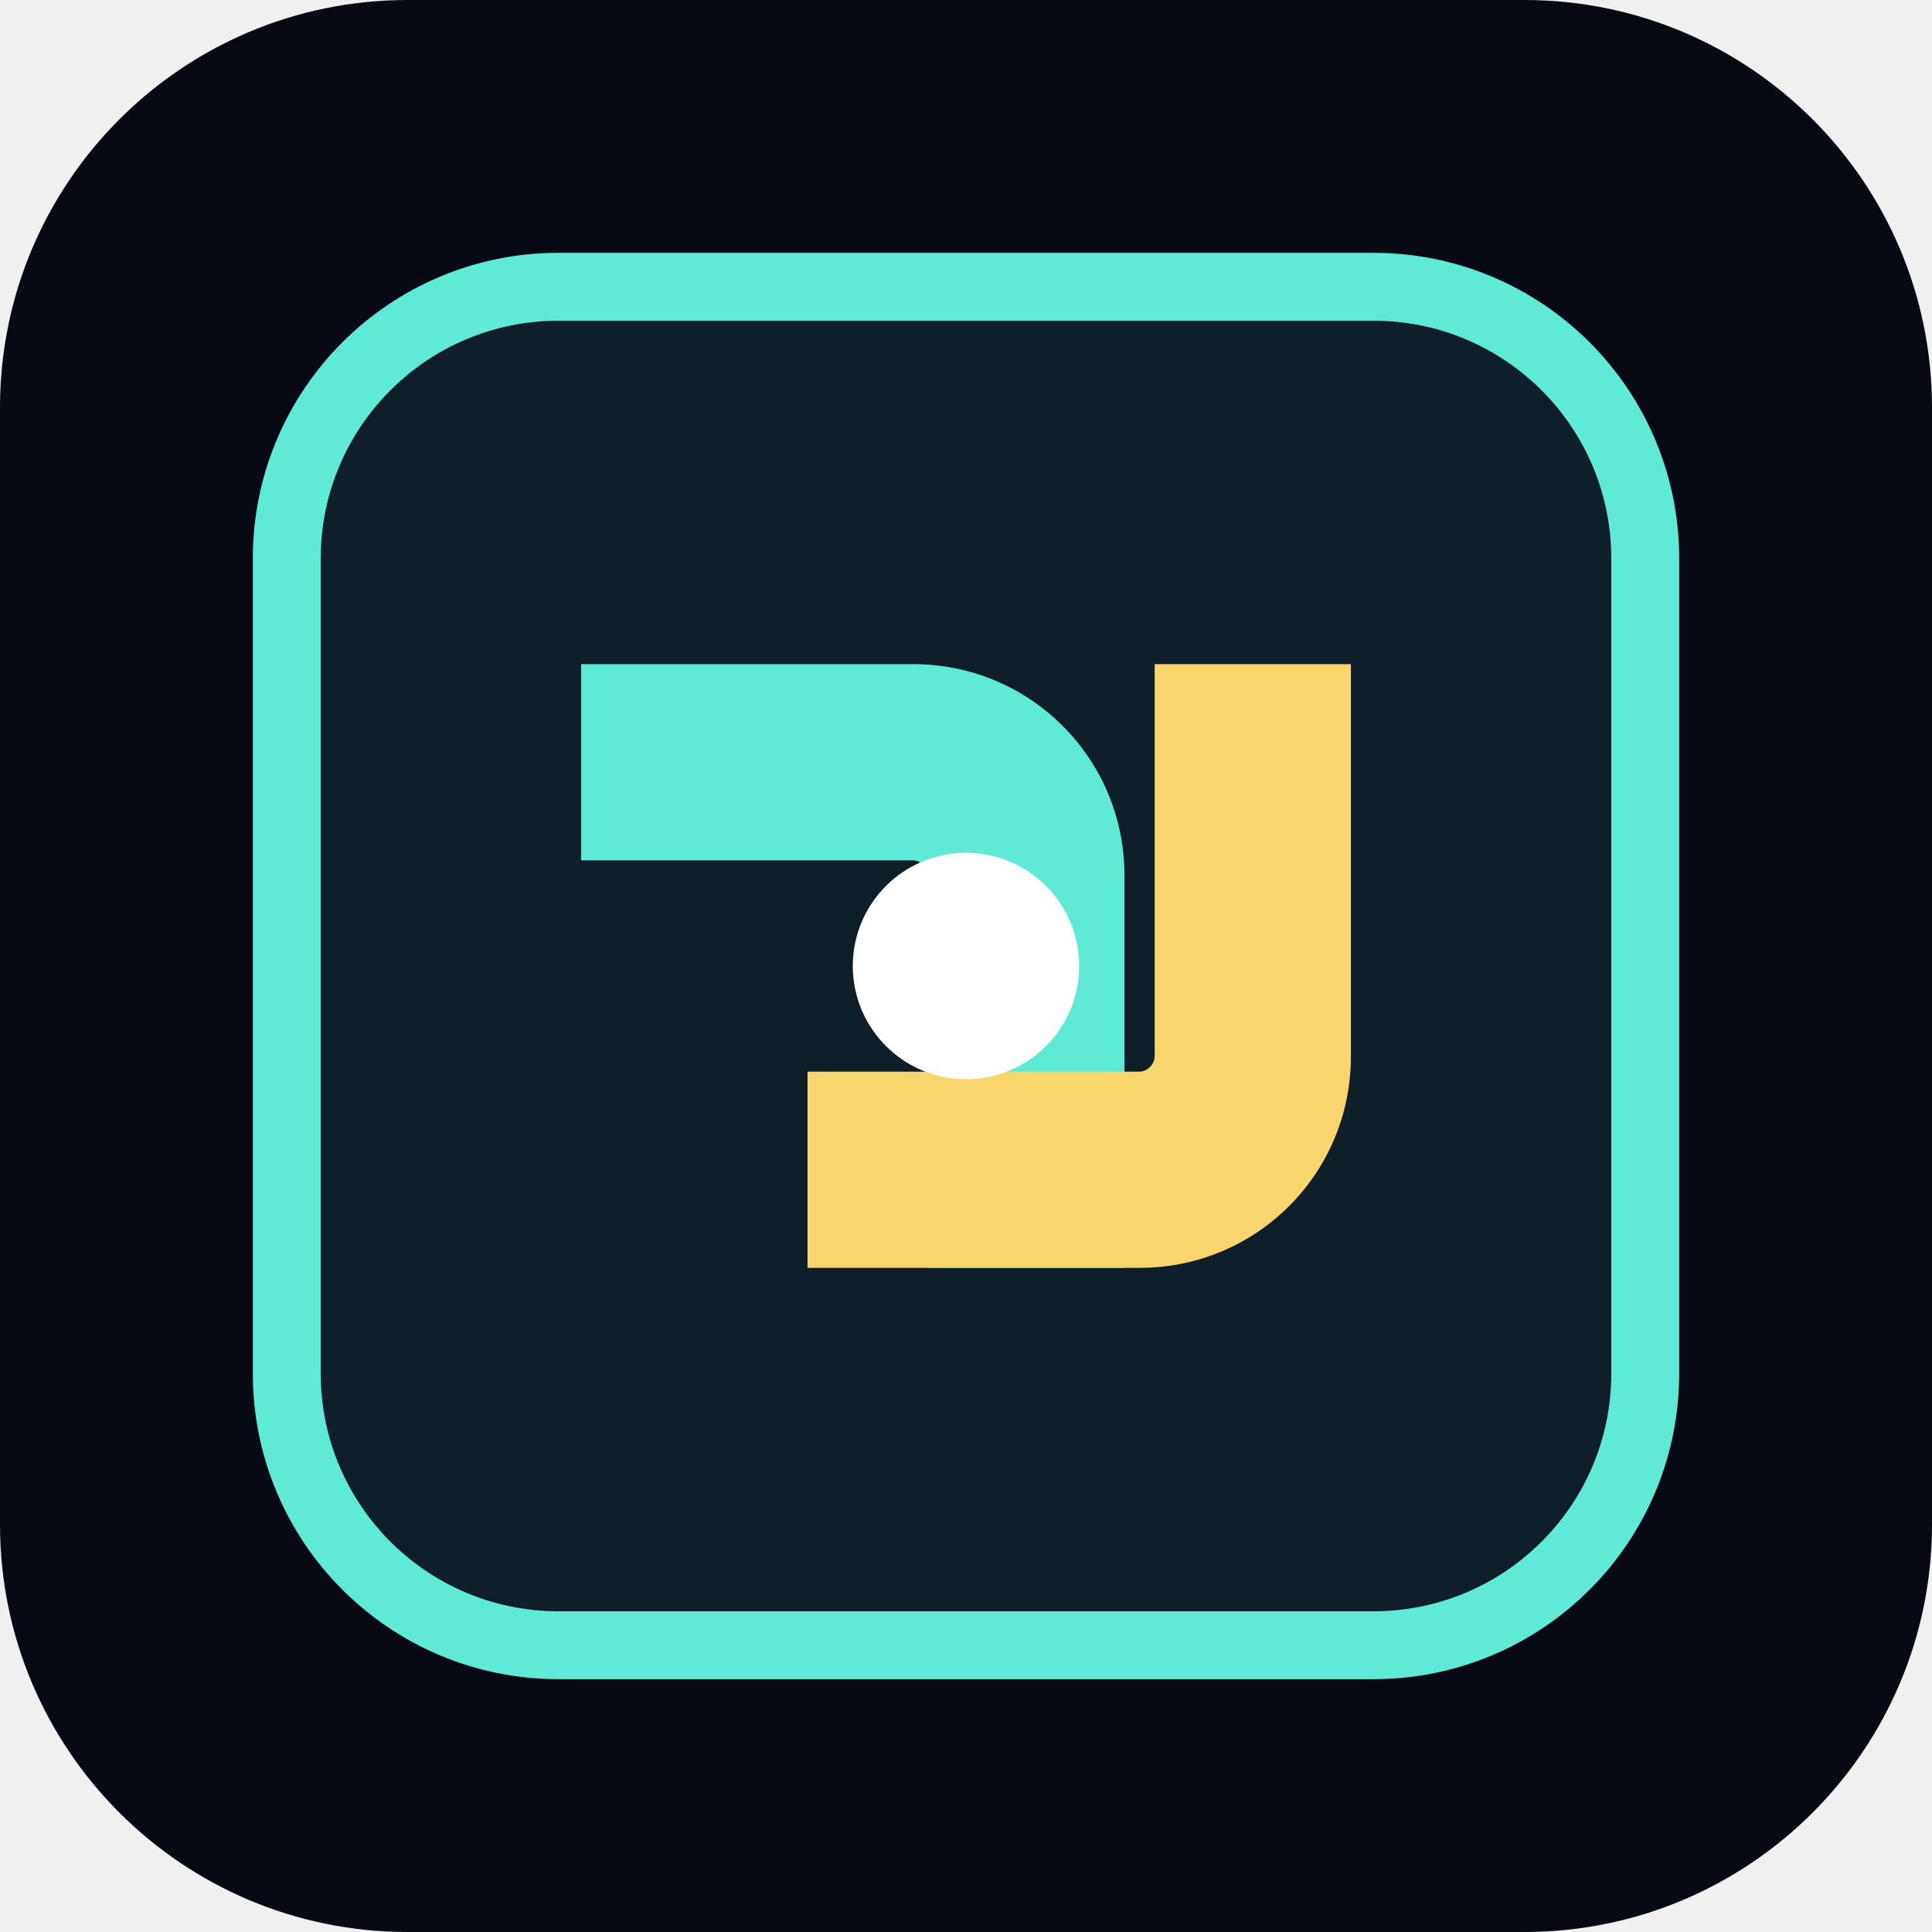
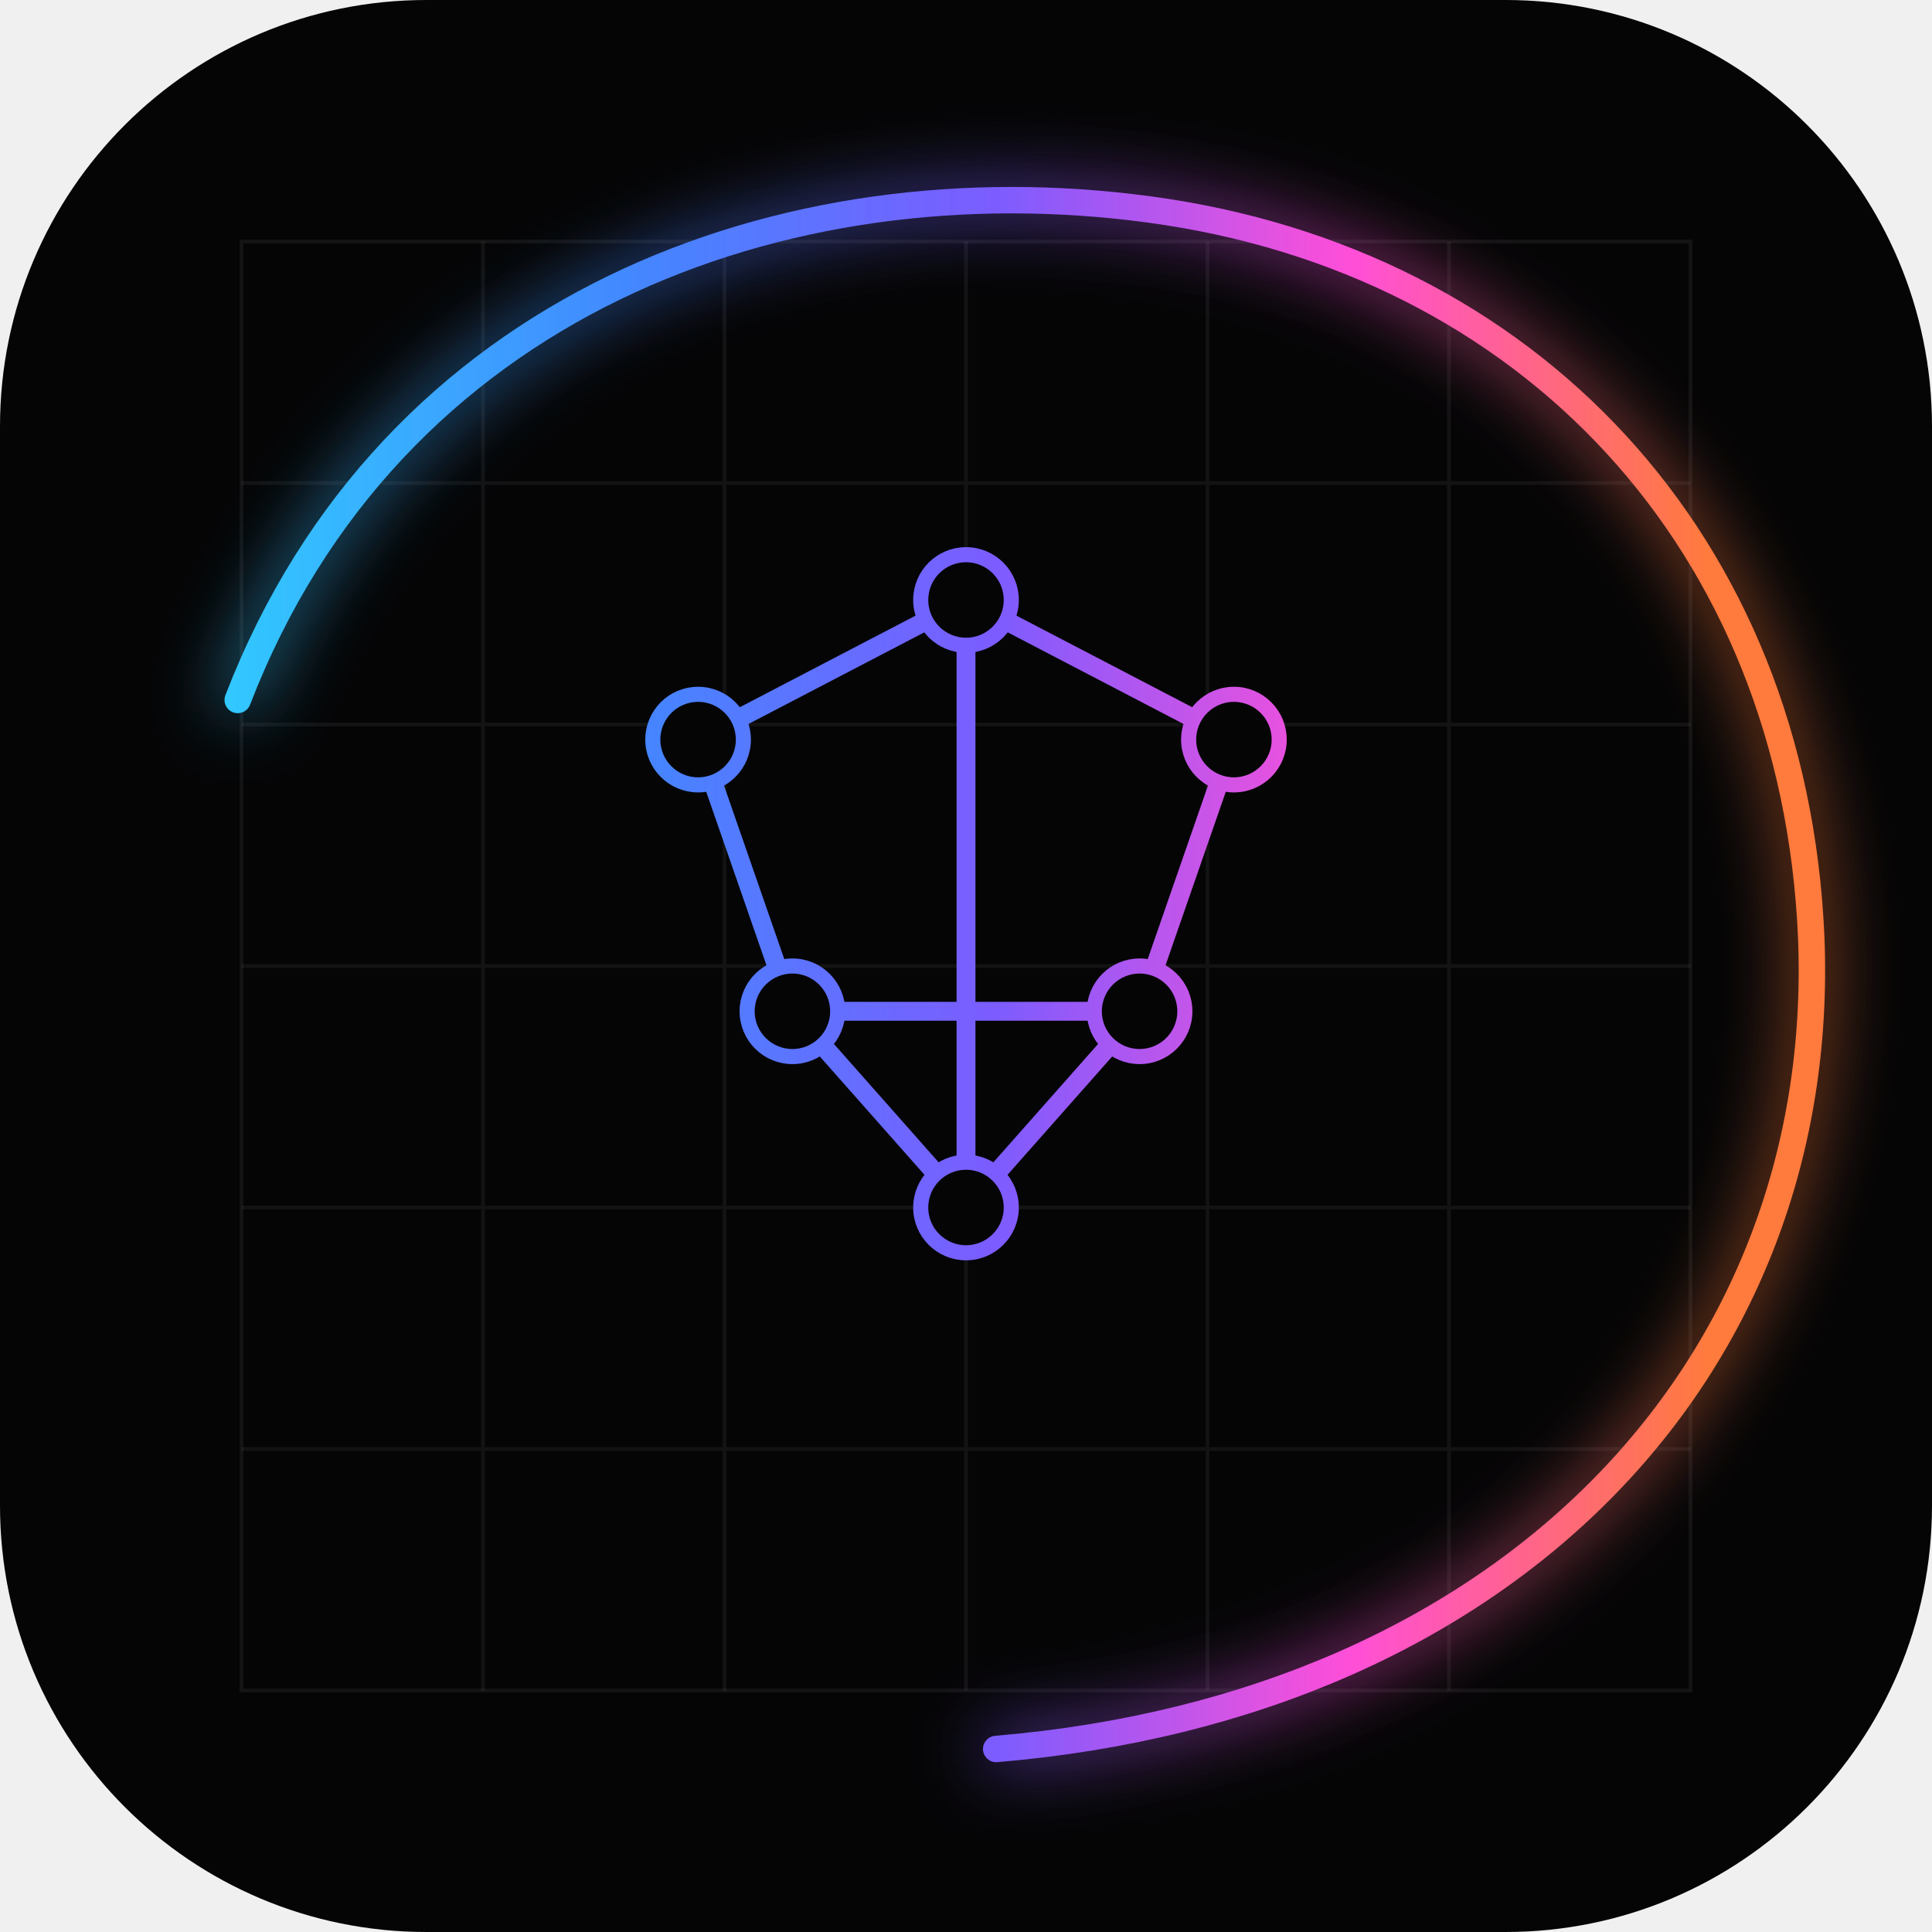
- <svg xmlns="http://www.w3.org/2000/svg" viewBox="0 0 512 512">
-   <rect width="512" height="512" rx="108" fill="#070a12" />
-   <rect x="76" y="76" width="360" height="360" rx="72" fill="#0f1f2a" stroke="#5eead4" stroke-width="18" />
-   <path d="M154 176h88c31 0 56 25 56 56v104h-52V232c0-2-2-4-4-4h-88v-52Z" fill="#5eead4" />
-   <path d="M214 284h88c2 0 4-2 4-4V176h52v104c0 31-25 56-56 56h-88v-52Z" fill="#f8d66d" />
-   <circle cx="256" cy="256" r="30" fill="#ffffff" />
+ <svg xmlns="http://www.w3.org/2000/svg" viewBox="0 0 1024 1024">
+   <defs>
+     <linearGradient id="edge" x1="120" x2="904" y1="512" y2="512" gradientUnits="userSpaceOnUse">
+       <stop stop-color="#31c8ff" />
+       <stop offset=".28" stop-color="#4486ff" />
+       <stop offset=".52" stop-color="#7c5cff" />
+       <stop offset=".76" stop-color="#ff4fd8" />
+       <stop offset="1" stop-color="#ff7a3d" />
+     </linearGradient>
+     <filter id="glow" x="-30%" y="-30%" width="160%" height="160%">
+       <feGaussianBlur stdDeviation="18" result="blur" />
+       <feColorMatrix in="blur" values="1 0 0 0 0  0 1 0 0 0  0 0 1 0 0  0 0 0 .82 0" />
+       <feBlend in="SourceGraphic" />
+     </filter>
+   </defs>
+   <rect width="1024" height="1024" rx="226" fill="#050506" />
+   <path d="M128 128h768v768H128z" fill="none" stroke="#ffffff" stroke-opacity=".06" stroke-width="2" />
+   <path d="M128 256h768M128 384h768M128 512h768M128 640h768M128 768h768M256 128v768M384 128v768M512 128v768M640 128v768M768 128v768" stroke="#ffffff" stroke-opacity=".055" stroke-width="2" />
+   <path d="M126 371C207 161 416 85 609 111c201 27 342 176 351 386 9 227-159 407-432 430" fill="none" stroke="url(#edge)" stroke-width="14" stroke-linecap="round" filter="url(#glow)" />
+   <path d="M211 758h602" stroke="url(#edge)" stroke-width="12" stroke-linecap="square" filter="url(#glow)" />
+   <g fill="none" stroke="url(#edge)" stroke-width="10" stroke-linecap="round" stroke-linejoin="round">
+     <path d="M370 392 512 318l142 74-50 144-92 104-92-104-50-144Z" />
+     <path d="M512 318v322M420 536h184" />
+   </g>
+   <g fill="#050506" stroke="url(#edge)" stroke-width="8">
+     <circle cx="370" cy="392" r="24" />
+     <circle cx="512" cy="318" r="24" />
+     <circle cx="654" cy="392" r="24" />
+     <circle cx="420" cy="536" r="24" />
+     <circle cx="604" cy="536" r="24" />
+     <circle cx="512" cy="640" r="24" />
+   </g>
</svg>
